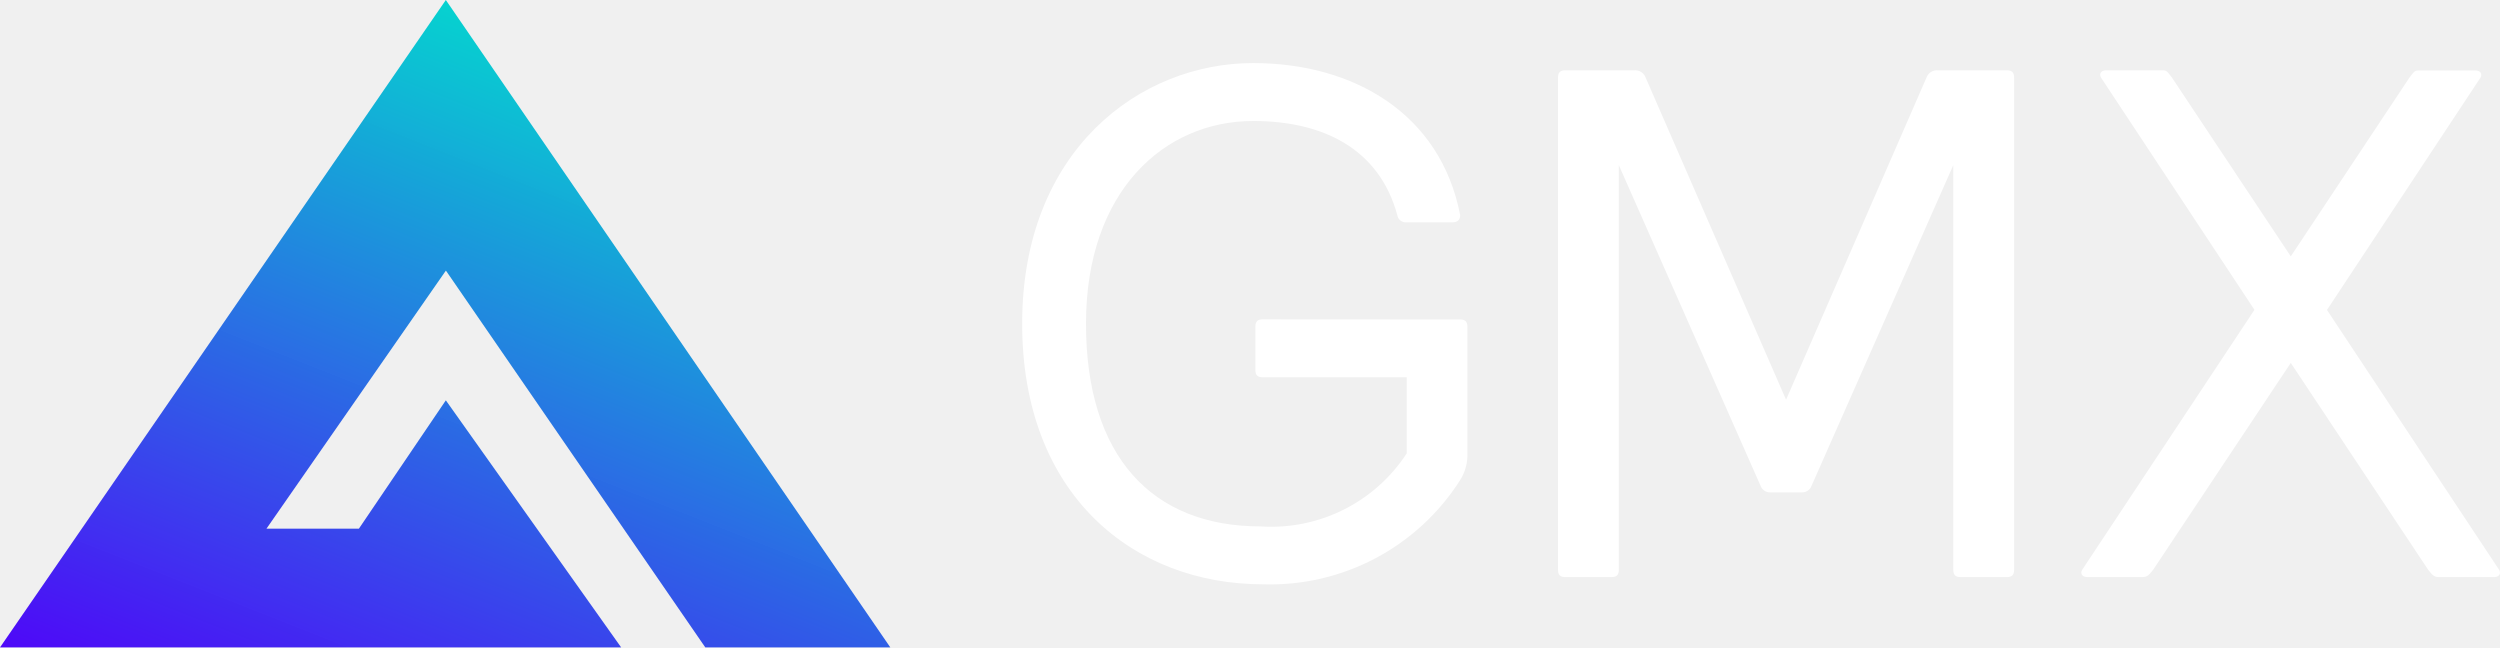
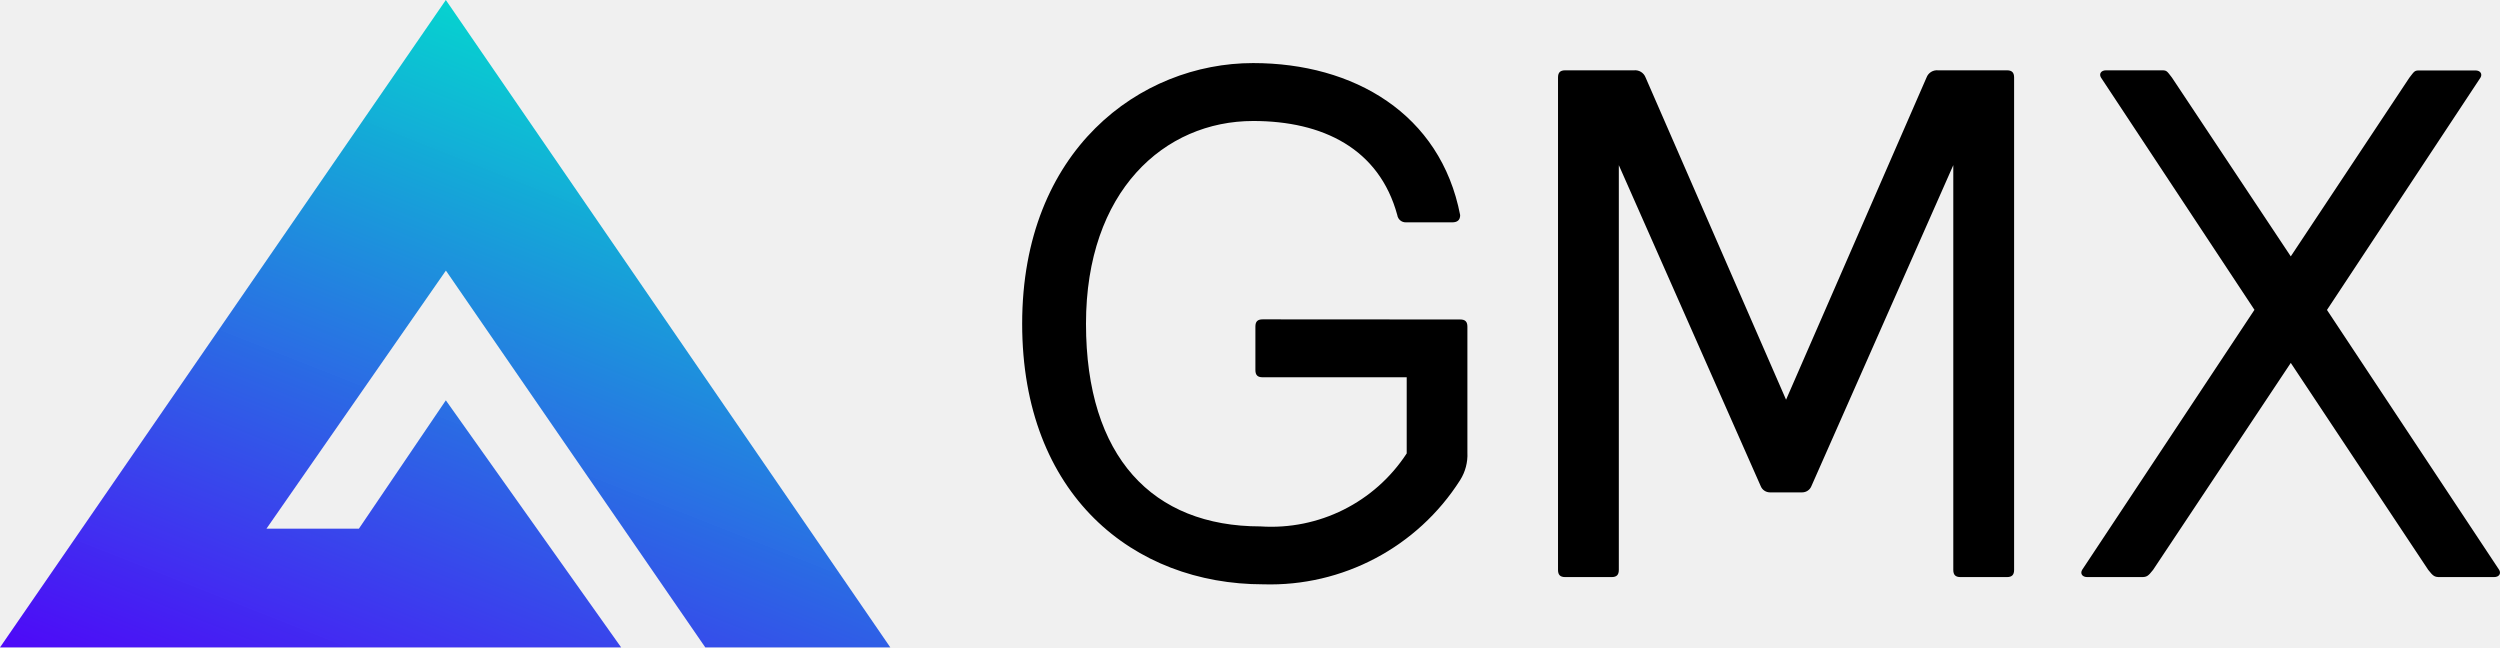
<svg xmlns="http://www.w3.org/2000/svg" height="21.462" viewBox="0 0 82.878 21.462" width="82.878">
  <linearGradient id="a" gradientUnits="objectBoundingBox" x1=".536" x2=".011" y1=".026" y2="1">
    <stop offset="0" stop-color="#03d1cf" stop-opacity=".988" />
    <stop offset="1" stop-color="#4e09f8" />
  </linearGradient>
  <path d="m555.182 717.462-14.735-21.462-14.78 21.462h20.592l-5.812-8.191-2.883 4.256h-3.064l5.949-8.557 8.6 12.493z" fill="url(#a)" transform="translate(-525.667 -696)" />
-   <path d="m9.216-8.544c-.168 0-.24.072-.24.24v1.44c0 .168.072.24.24.24h4.776v2.524a5.361 5.361 0 0 1 -4.848 2.42c-3.576 0-5.784-2.3-5.784-6.72 0-4.392 2.592-6.72 5.544-6.72 2.3 0 4.176.912 4.776 3.12a.281.281 0 0 0 .288.24h1.532c.168 0 .264-.072.264-.24-.648-3.36-3.528-5.04-6.864-5.04-3.744 0-7.656 2.88-7.656 8.64 0 5.688 3.7 8.64 7.992 8.64a7.468 7.468 0 0 0 6.528-3.456 1.567 1.567 0 0 0 .24-.912v-4.172c0-.168-.072-.24-.24-.24zm24.912-8.016c0-.168-.072-.24-.24-.24h-2.28a.37.37 0 0 0 -.384.24l-4.656 10.68-4.656-10.68a.37.37 0 0 0 -.384-.24h-2.28c-.168 0-.24.072-.24.24v16.32c0 .168.072.24.24.24h1.536c.168 0 .24-.072.24-.24v-13.416l4.7 10.632a.331.331 0 0 0 .312.216h1.064a.331.331 0 0 0 .312-.216l4.7-10.632v13.416c0 .168.072.24.24.24h1.536c.168 0 .24-.072.24-.24zm5.232 0c-.168-.216-.168-.24-.336-.24h-1.848c-.168 0-.24.12-.168.24l5.088 7.7-5.712 8.62c-.072.12 0 .24.168.24h1.8c.168 0 .216-.024.384-.24l4.564-6.86 4.556 6.86c.168.216.216.24.384.24h1.8c.168 0 .24-.12.168-.24l-5.708-8.616 5.088-7.7c.072-.12 0-.24-.168-.24h-1.852c-.168 0-.168.024-.336.24l-3.932 5.924z" fill="#fff" transform="translate(32.642 19.131)" />
+   <path d="m9.216-8.544c-.168 0-.24.072-.24.24v1.44c0 .168.072.24.24.24h4.776v2.524a5.361 5.361 0 0 1 -4.848 2.42c-3.576 0-5.784-2.3-5.784-6.72 0-4.392 2.592-6.72 5.544-6.72 2.3 0 4.176.912 4.776 3.12a.281.281 0 0 0 .288.24h1.532c.168 0 .264-.072.264-.24-.648-3.36-3.528-5.04-6.864-5.04-3.744 0-7.656 2.88-7.656 8.64 0 5.688 3.7 8.64 7.992 8.64a7.468 7.468 0 0 0 6.528-3.456 1.567 1.567 0 0 0 .24-.912v-4.172c0-.168-.072-.24-.24-.24zm24.912-8.016c0-.168-.072-.24-.24-.24h-2.28a.37.37 0 0 0 -.384.24l-4.656 10.68-4.656-10.68a.37.37 0 0 0 -.384-.24h-2.28c-.168 0-.24.072-.24.24v16.32c0 .168.072.24.24.24h1.536c.168 0 .24-.072.24-.24v-13.416l4.7 10.632a.331.331 0 0 0 .312.216h1.064a.331.331 0 0 0 .312-.216l4.7-10.632v13.416c0 .168.072.24.24.24h1.536c.168 0 .24-.072.24-.24zm5.232 0c-.168-.216-.168-.24-.336-.24h-1.848c-.168 0-.24.12-.168.24l5.088 7.7-5.712 8.62c-.072.12 0 .24.168.24h1.8c.168 0 .216-.024.384-.24l4.564-6.86 4.556 6.86c.168.216.216.24.384.24h1.8c.168 0 .24-.12.168-.24l-5.708-8.616 5.088-7.7c.072-.12 0-.24-.168-.24h-1.852c-.168 0-.168.024-.336.24l-3.932 5.924z" fill="currentColor" transform="translate(32.642 19.131)" />
</svg>
